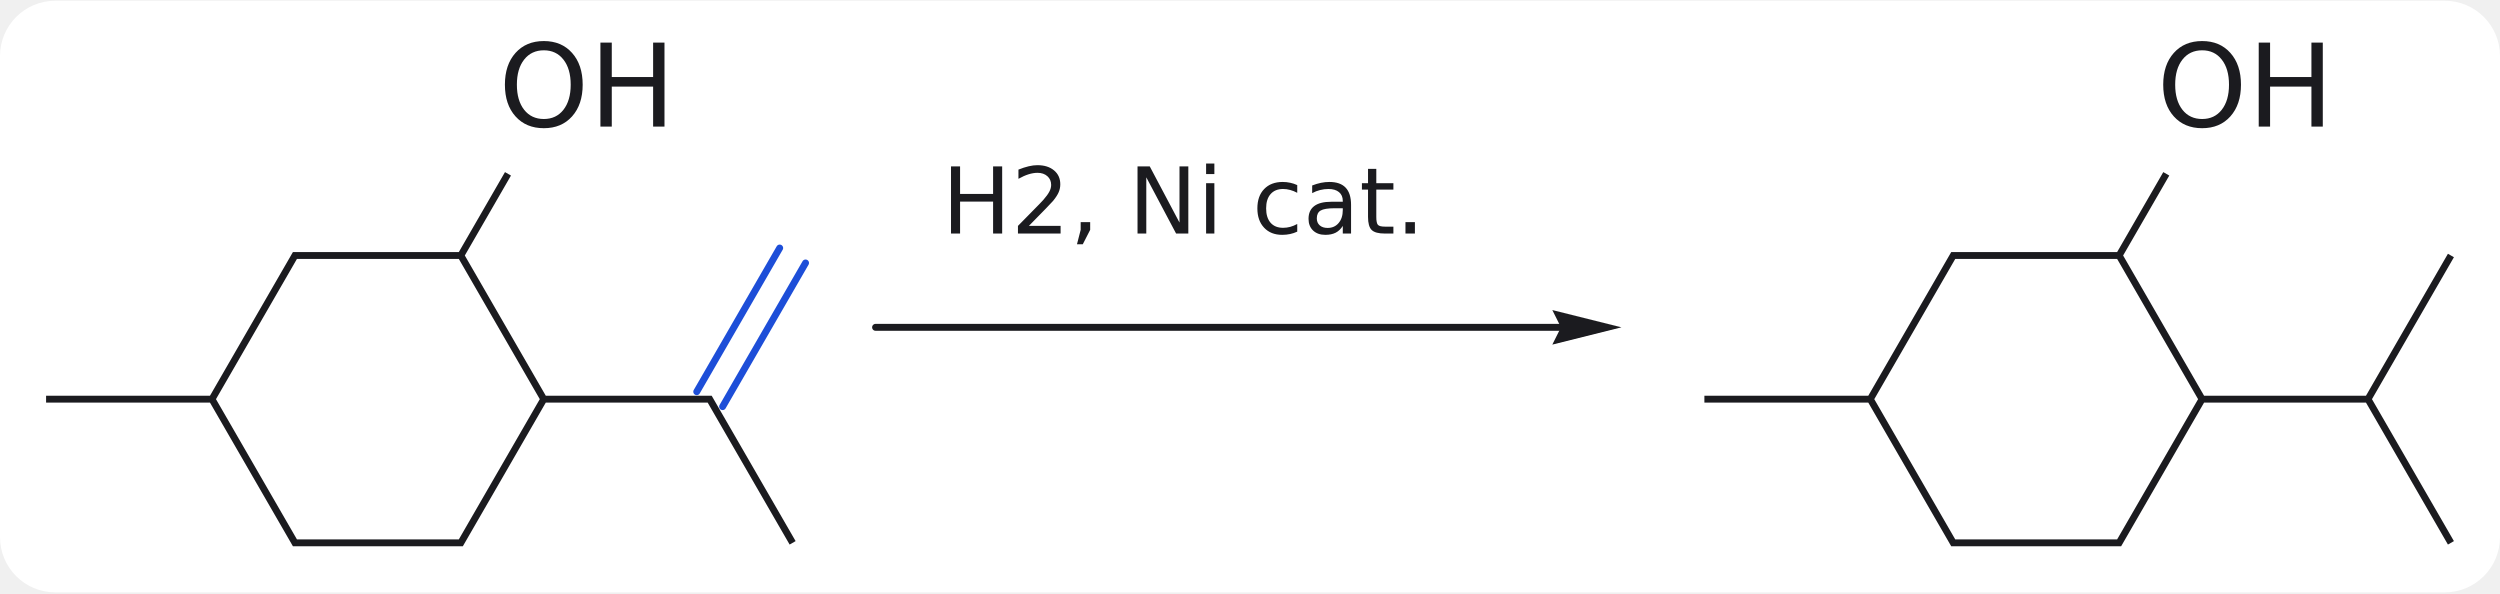
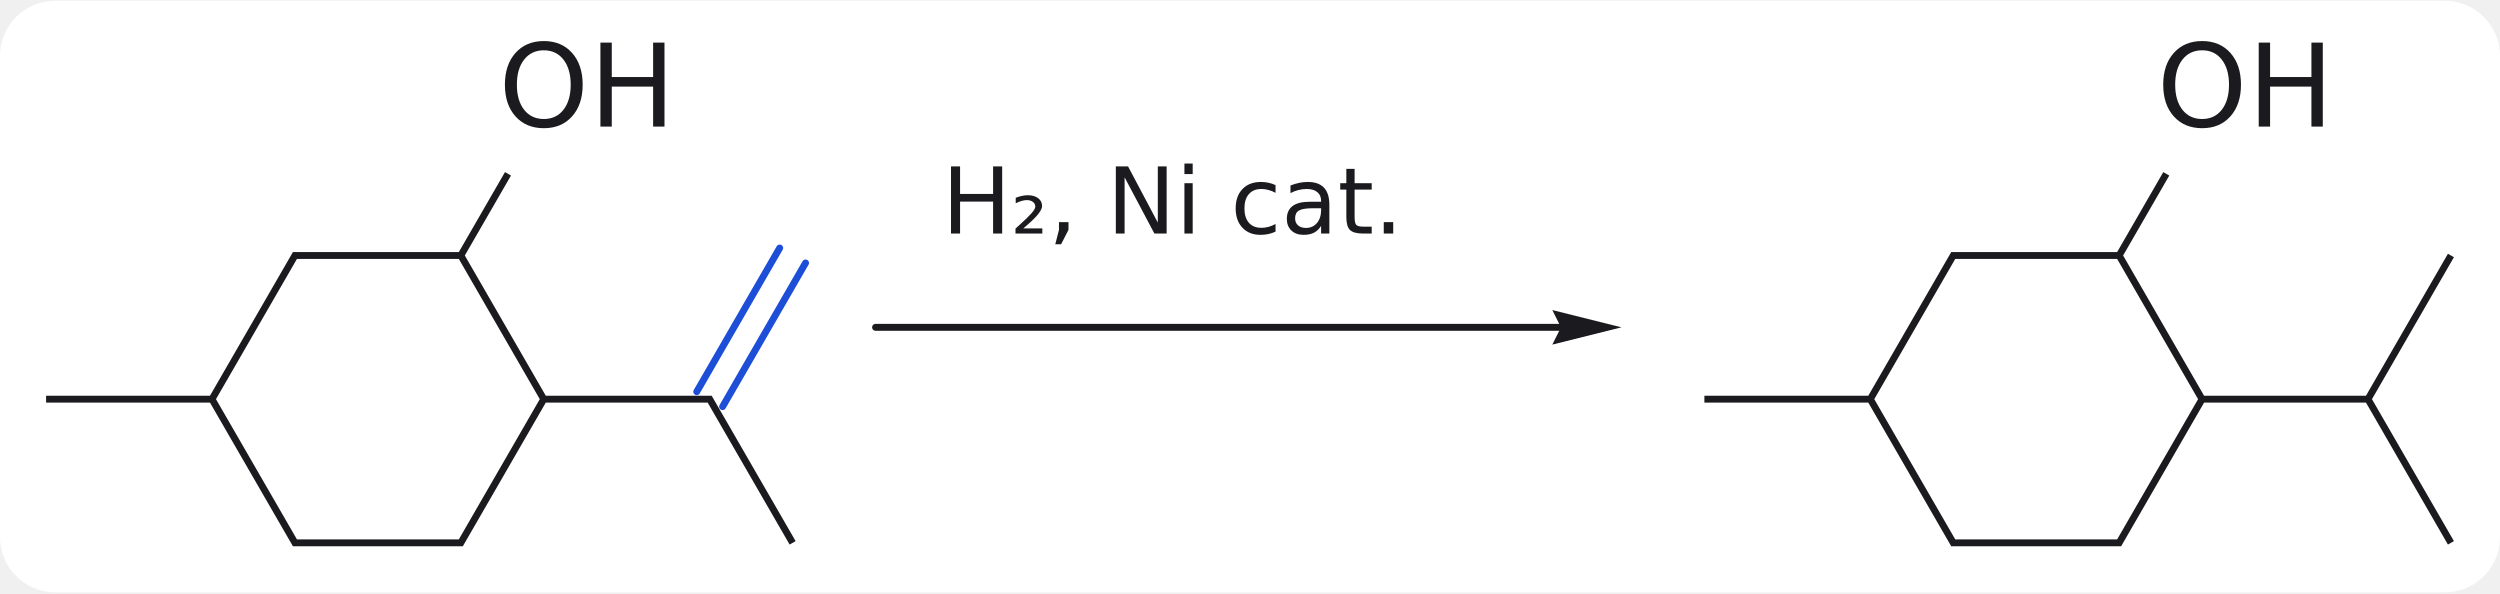
<svg xmlns="http://www.w3.org/2000/svg" viewBox="-11.667 -82.681 632.923 149.78" width="392" height="93">
  <style>.c-ink.fill{fill:#1b1b1f}.c-ink.stroke{stroke:#1b1b1f}.c-arrow.fill{fill:#c2410c}.c-arrow.stroke{stroke:#c2410c}.c-nu.fill{fill:#1d4ed8}.c-nu.stroke{stroke:#1d4ed8}.c-el.fill{fill:#b91c1c}.c-el.stroke{stroke:#b91c1c}.c-good.fill{fill:#15803d}.c-good.stroke{stroke:#15803d}.c-muted.fill{fill:#6b7280}.c-muted.stroke{stroke:#6b7280}.card{fill:#ffffff}@media (prefers-color-scheme: dark){.c-ink.fill{fill:#e6e6ea}.c-ink.stroke{stroke:#e6e6ea}.c-arrow.fill{fill:#ff9f5a}.c-arrow.stroke{stroke:#ff9f5a}.c-nu.fill{fill:#8ab4ff}.c-nu.stroke{stroke:#8ab4ff}.c-el.fill{fill:#ff8a8a}.c-el.stroke{stroke:#ff8a8a}.c-good.fill{fill:#6ee7a0}.c-good.stroke{stroke:#6ee7a0}.c-muted.fill{fill:#9ca3af}.c-muted.stroke{stroke:#9ca3af}.card{fill:#1e1e1e}}</style>
  <rect class="card" x="-11.667" y="-82.681" width="632.923" height="149.780" rx="14" />
  <path class="c-nu stroke" d="M192.274 -16.296 L171.274 20.076 " fill="none" stroke-width="1.75" stroke-linecap="round" stroke-linejoin="round" />
  <path class="c-nu stroke" d="M185.726 -20.076 L164.726 16.296 " fill="none" stroke-width="1.75" stroke-linecap="round" stroke-linejoin="round" />
  <path class="c-ink fill stroke" d="M167.495 19.061 L188.242 54.996 L189.758 54.12 L168.505 17.311 Z M168.505 17.311 L126.505 17.311 L126 18.186 L126.505 19.061 L167.495 19.061 Z M124.99 18.186 L104.495 53.683 L105.505 55.433 L126.505 19.061 L126 18.186 Z M104.495 53.683 L63.505 53.683 L62.495 55.433 L105.505 55.433 Z M63.505 53.683 L43.01 18.186 L42 18.186 L41.495 19.061 L62.495 55.433 Z M41.495 17.311 L0 17.311 L0 19.061 L41.495 19.061 L42 18.186 Z M43.01 18.186 L63.505 -17.311 L62.495 -19.061 L41.495 17.311 L42 18.186 Z M63.505 -17.311 L104.495 -17.311 L105 -18.186 L104.495 -19.061 L62.495 -19.061 Z M106.01 -18.186 L117.695 -38.424 L116.179 -39.299 L104.495 -19.061 L105 -18.186 Z M104.495 -17.311 L124.99 18.186 L126 18.186 L126.505 17.311 L106.01 -18.186 L105 -18.186 Z M609.59 54.12 L588.842 18.186 L587.832 18.186 L587.327 19.061 L608.074 54.996 Z M588.842 18.186 L609.59 -17.748 L608.074 -18.624 L587.327 17.311 L587.832 18.186 Z M587.327 17.311 L546.337 17.311 L545.832 18.186 L546.337 19.061 L587.327 19.061 L587.832 18.186 Z M544.822 18.186 L524.327 53.683 L525.337 55.433 L546.337 19.061 L545.832 18.186 Z M524.327 53.683 L483.337 53.683 L482.327 55.433 L525.337 55.433 Z M483.337 53.683 L462.842 18.186 L461.832 18.186 L461.327 19.061 L482.327 55.433 Z M461.327 17.311 L419.832 17.311 L419.832 19.061 L461.327 19.061 L461.832 18.186 Z M462.842 18.186 L483.337 -17.311 L482.327 -19.061 L461.327 17.311 L461.832 18.186 Z M483.337 -17.311 L524.327 -17.311 L524.832 -18.186 L524.327 -19.061 L482.327 -19.061 Z M525.842 -18.186 L537.527 -38.424 L536.011 -39.299 L524.327 -19.061 L524.832 -18.186 Z M524.327 -17.311 L544.822 18.186 L545.832 18.186 L546.337 17.311 L525.842 -18.186 L524.832 -18.186 Z " stroke-width="0" stroke-linecap="round" stroke-linejoin="round" />
  <text class="c-ink fill" xml:space="preserve" x="114.521" y="-71.014" font-family="DejaVu Sans, Noto Sans CJK KR, Noto Sans CJK JP, sans-serif" font-size="29.167" font-weight="normal" font-style="normal" text-decoration="none" dominant-baseline="text-before-edge">O</text>
  <text class="c-ink fill" xml:space="preserve" x="137.479" y="-71.014" font-family="DejaVu Sans, Noto Sans CJK KR, Noto Sans CJK JP, sans-serif" font-size="29.167" font-weight="normal" font-style="normal" text-decoration="none" dominant-baseline="text-before-edge">H</text>
  <text class="c-ink fill" xml:space="preserve" x="534.353" y="-71.014" font-family="DejaVu Sans, Noto Sans CJK KR, Noto Sans CJK JP, sans-serif" font-size="29.167" font-weight="normal" font-style="normal" text-decoration="none" dominant-baseline="text-before-edge">O</text>
  <text class="c-ink fill" xml:space="preserve" x="557.311" y="-71.014" font-family="DejaVu Sans, Noto Sans CJK KR, Noto Sans CJK JP, sans-serif" font-size="29.167" font-weight="normal" font-style="normal" text-decoration="none" dominant-baseline="text-before-edge">H</text>
  <path class="c-ink stroke" d="M210 0 L394.457 0 " fill="none" stroke-width="1.75" stroke-linecap="round" stroke-linejoin="round" />
  <path class="c-ink fill stroke" d="M398.832 0 L381.332 -4.375 L383.519 0 L381.332 4.375 Z " stroke-width="0" stroke-linecap="round" stroke-linejoin="round" />
-   <text class="c-ink fill" xml:space="preserve" x="226.8" y="-39.9" font-family="DejaVu Sans, Noto Sans CJK KR, Noto Sans CJK JP, sans-serif" font-size="23.333" font-weight="normal" font-style="normal" text-decoration="none" dominant-baseline="text-before-edge">H2, Ni cat.</text>
+   <text class="c-ink fill" xml:space="preserve" x="226.8" y="-39.9" font-family="DejaVu Sans, Noto Sans CJK KR, Noto Sans CJK JP, sans-serif" font-size="23.333" font-weight="normal" font-style="normal" text-decoration="none" dominant-baseline="text-before-edge">H₂, Ni cat.</text>
</svg>
